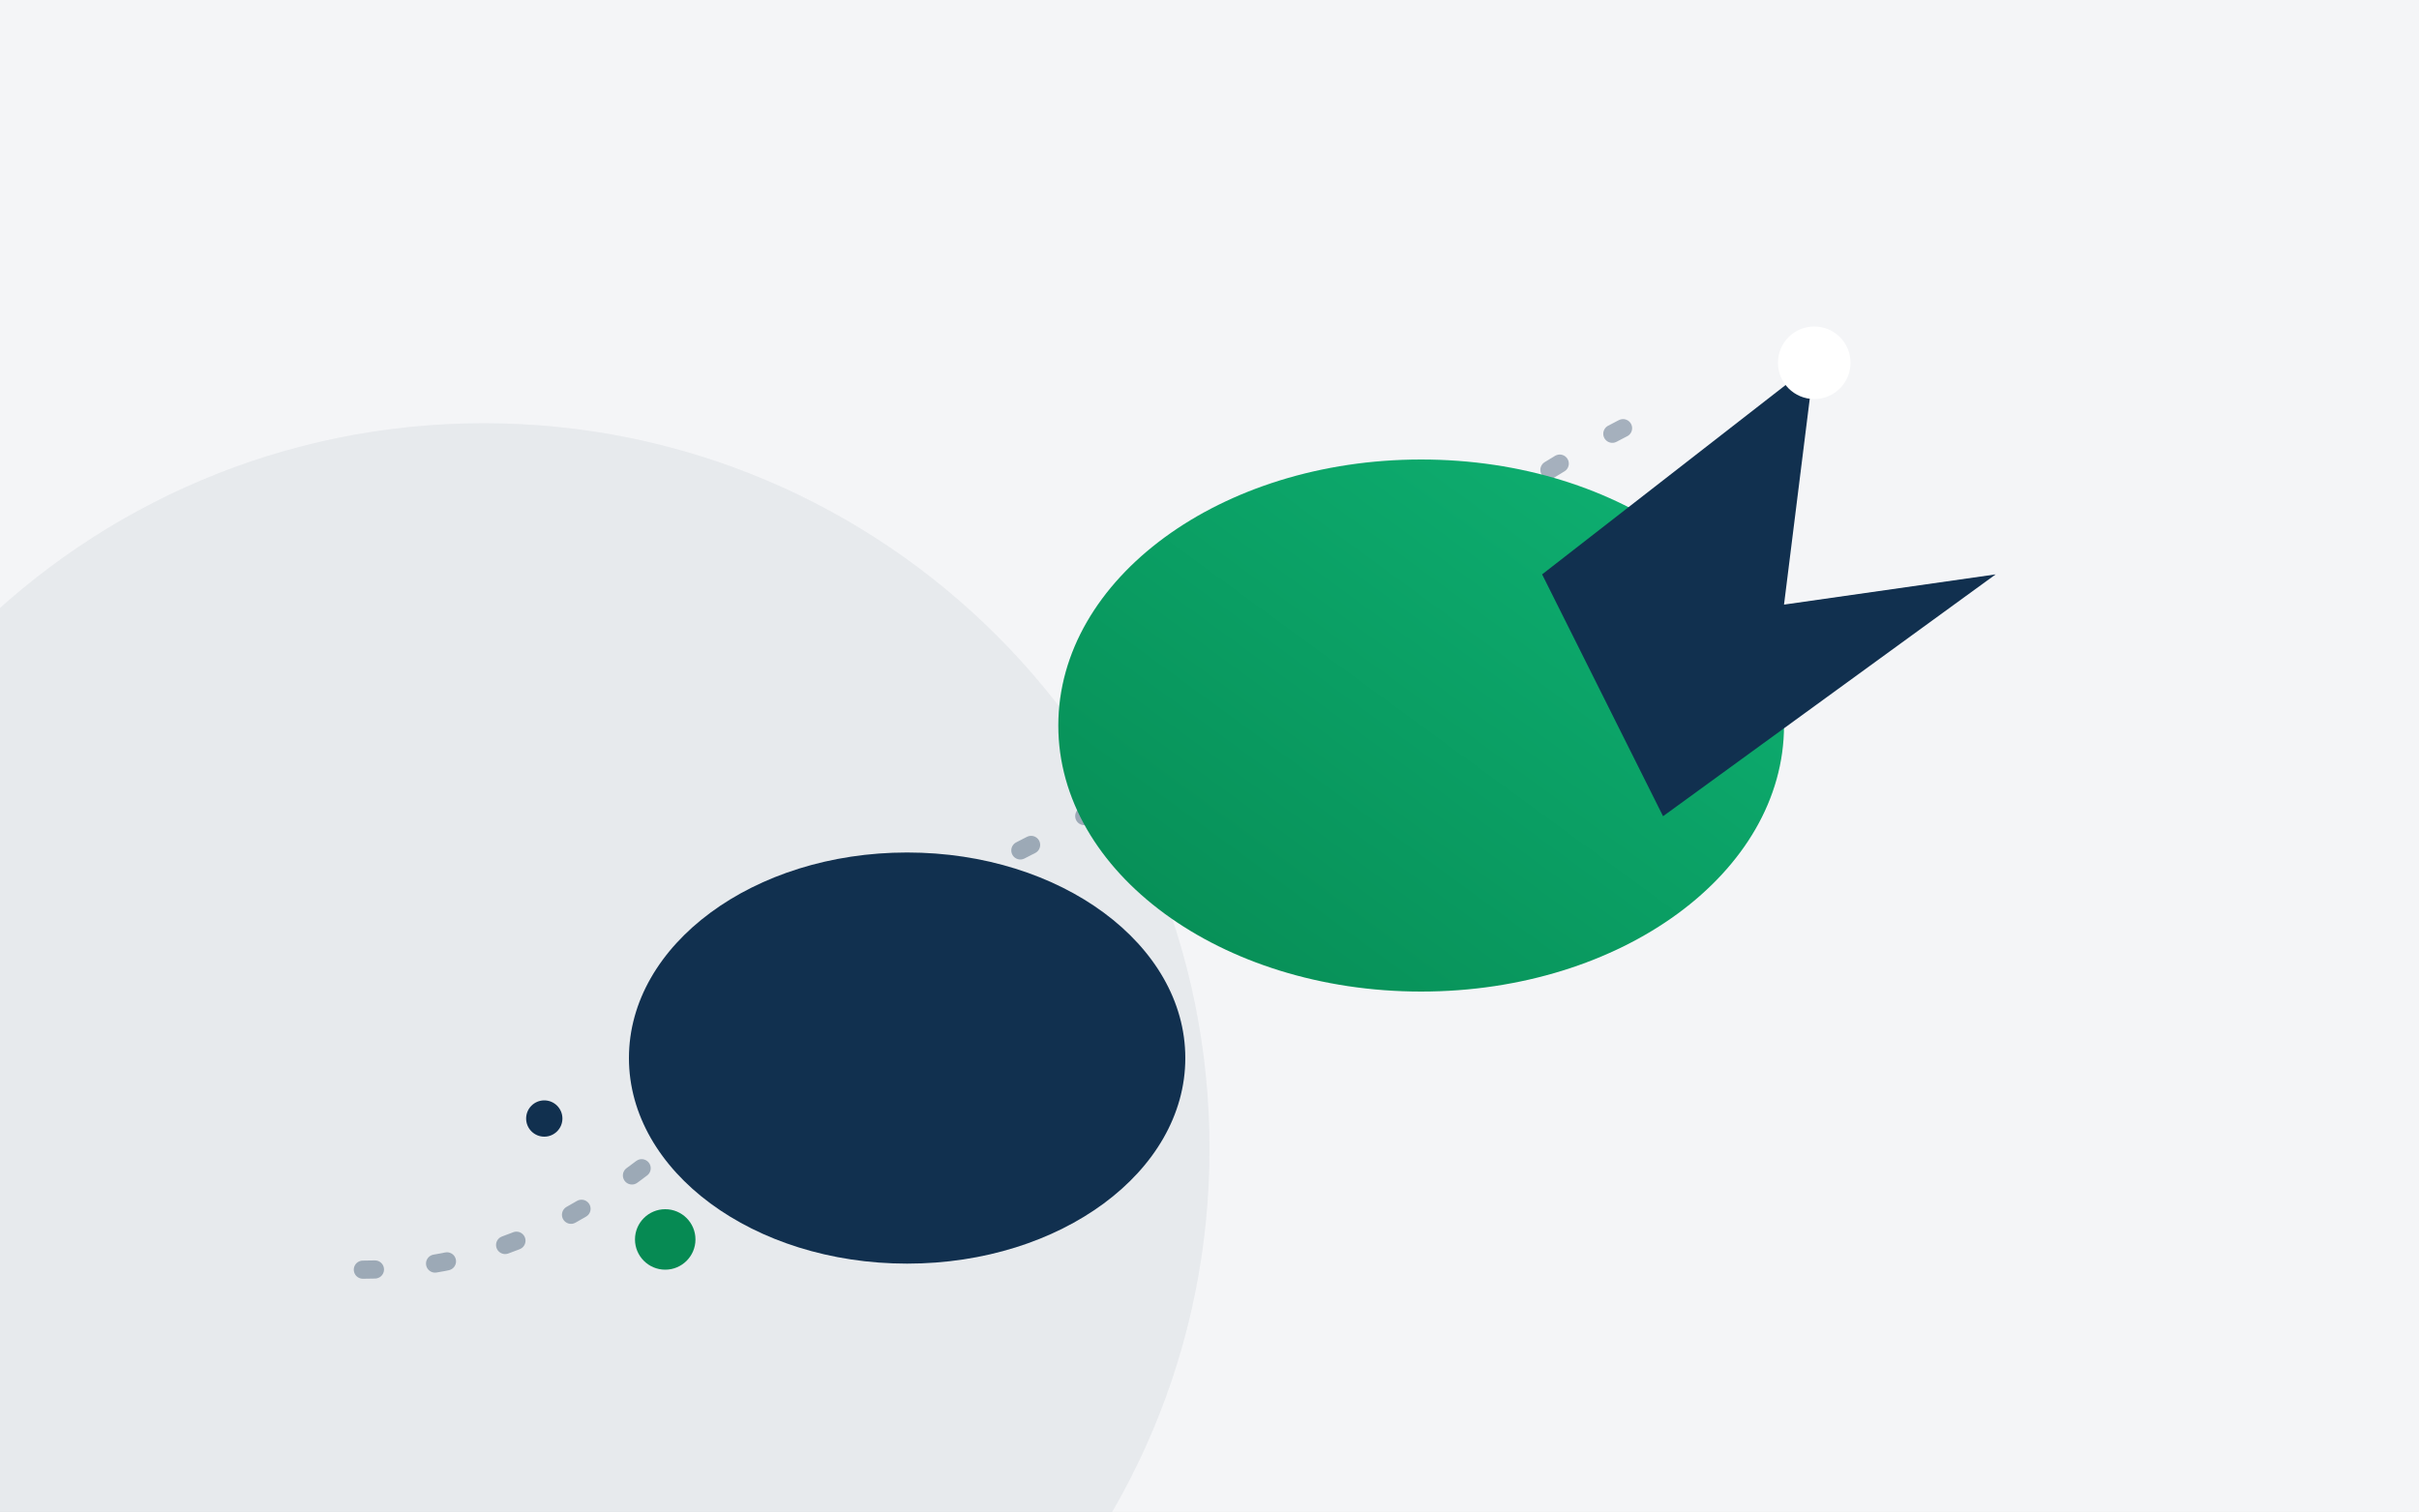
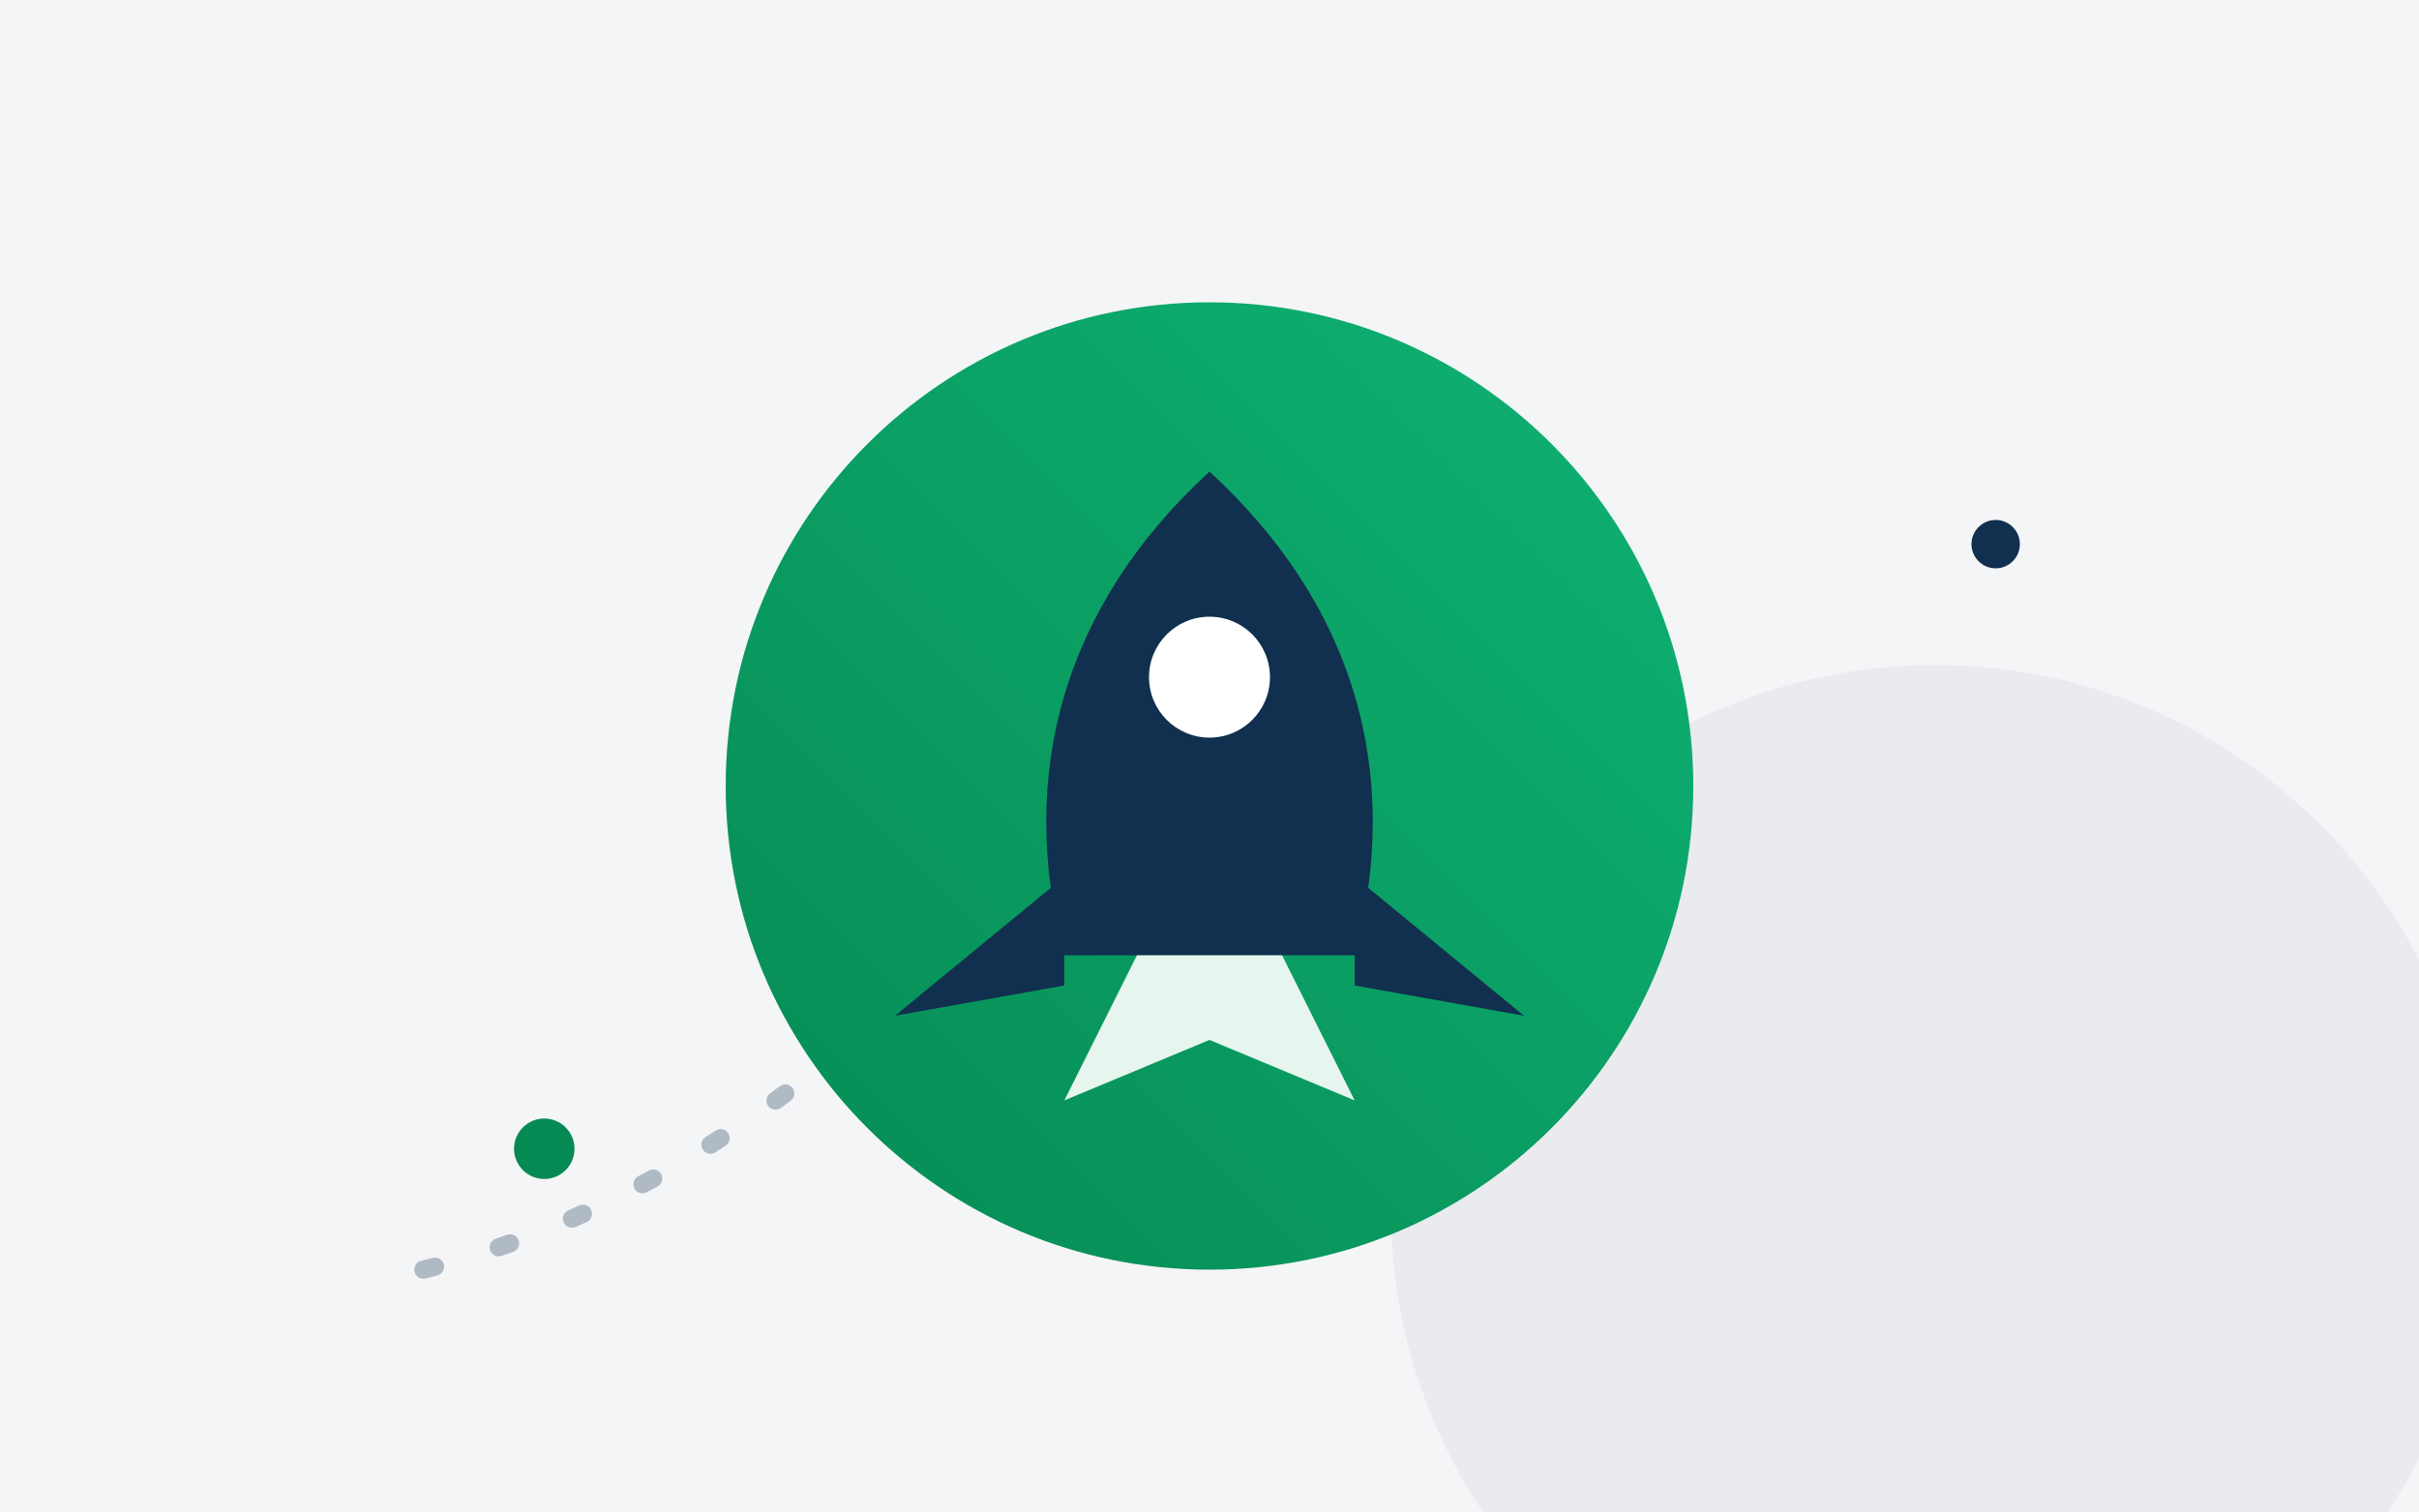
<svg xmlns="http://www.w3.org/2000/svg" viewBox="0 0 400 250" role="img" aria-label="Abstract illustration representing FCA Launch Pad">
  <defs>
    <linearGradient id="lp-green" x1="0" y1="1" x2="1" y2="0">
      <stop offset="0" stop-color="#068A53" />
      <stop offset="1" stop-color="#0FB374" />
    </linearGradient>
  </defs>
  <rect width="400" height="250" fill="#F4F5F7" />
-   <circle cx="80" cy="190" r="120" fill="#11304F" opacity="0.06" />
-   <path d="M60 210 C 110 210, 130 160, 170 140 C 210 120, 230 90, 270 70" stroke="#11304F" stroke-width="3" fill="none" stroke-linecap="round" stroke-dasharray="2 10" opacity="0.35" />
-   <g>
-     <ellipse cx="150" cy="175" rx="46" ry="34" fill="#11304F" />
-     <ellipse cx="235" cy="120" rx="60" ry="44" fill="url(#lp-green)" />
-   </g>
-   <path d="M255 95 L 300 60 L 295 100 L 330 95 L 275 135 Z" fill="#11304F" />
-   <circle cx="300" cy="60" r="6" fill="#FFFFFF" />
-   <circle cx="110" cy="205" r="5" fill="#068A53" />
-   <circle cx="90" cy="185" r="3" fill="#11304F" />
+   <circle cx="320" cy="200" r="90" fill="#11304F" opacity="0.05" />
+   <path d="M70 210 C 110 200, 140 175, 165 150 C 190 125, 210 100, 235 80" stroke="#11304F" stroke-width="3" fill="none" stroke-linecap="round" stroke-dasharray="2 11" opacity="0.3" />
+   <circle cx="200" cy="130" r="80" fill="url(#lp-green)" />
+   <path d="M200 78 C 224 100, 232 128, 224 158 L 176 158 C 168 128, 176 100, 200 78 Z" fill="#11304F" />
+   <path d="M176 145 L 148 168 L 176 163 Z" fill="#11304F" />
+   <path d="M224 145 L 252 168 L 224 163 Z" fill="#11304F" />
+   <circle cx="200" cy="112" r="10" fill="#FFFFFF" />
+   <path d="M188 158 L 176 182 L 200 172 L 224 182 L 212 158 Z" fill="#FFFFFF" opacity="0.9" />
+   <circle cx="90" cy="190" r="5" fill="#068A53" />
+   <circle cx="330" cy="90" r="4" fill="#11304F" />
</svg>
